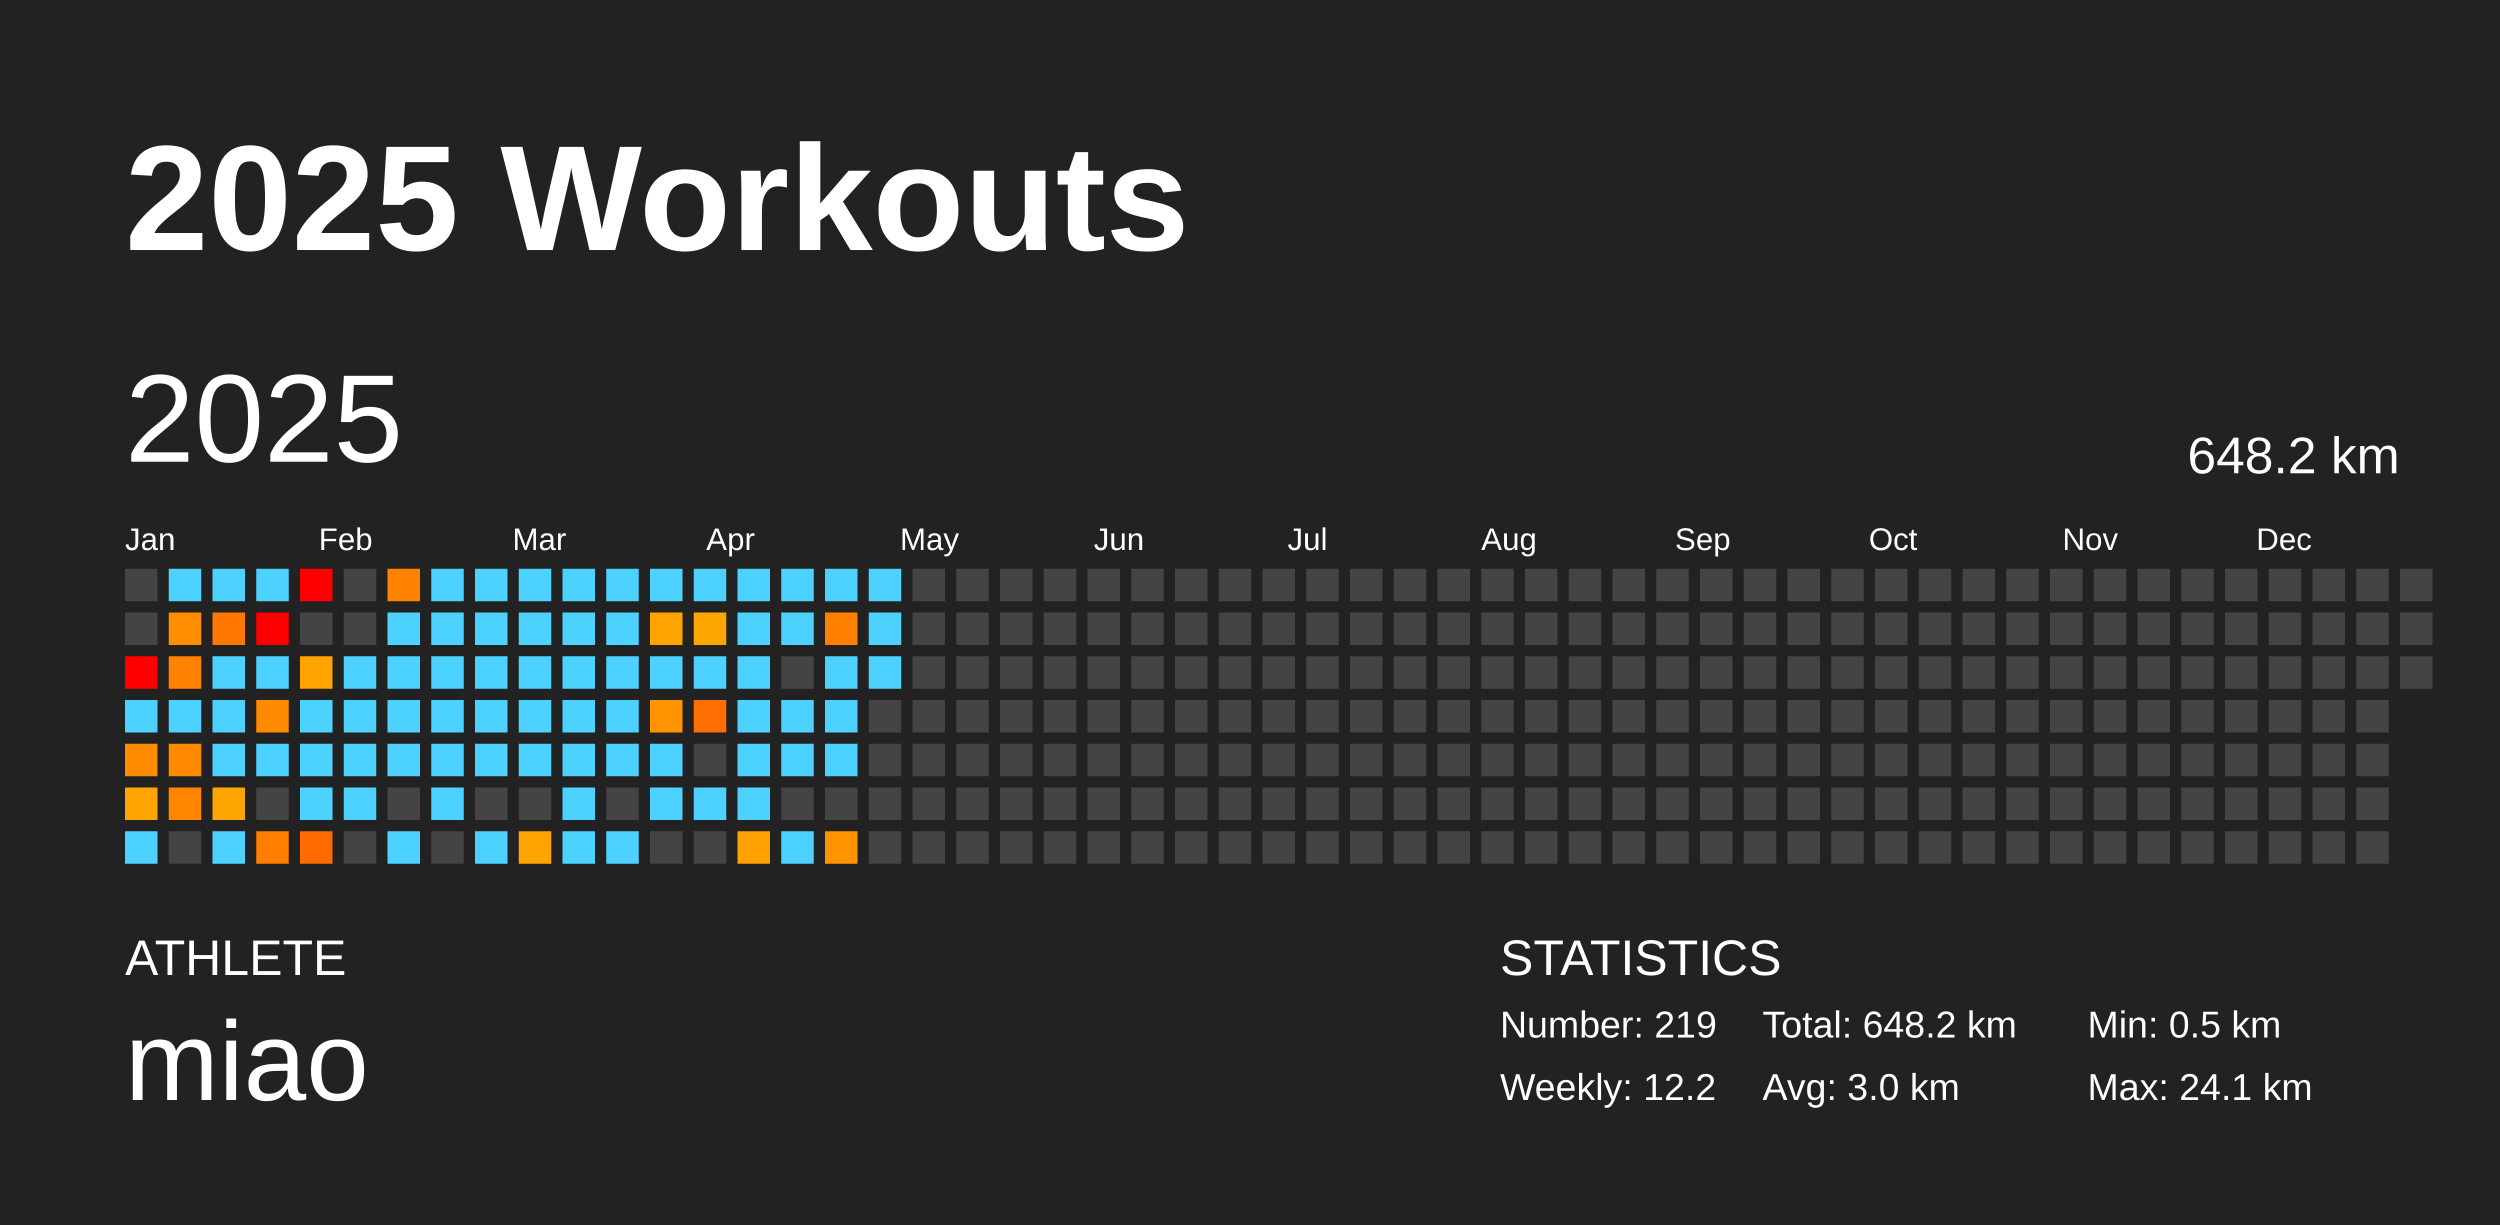
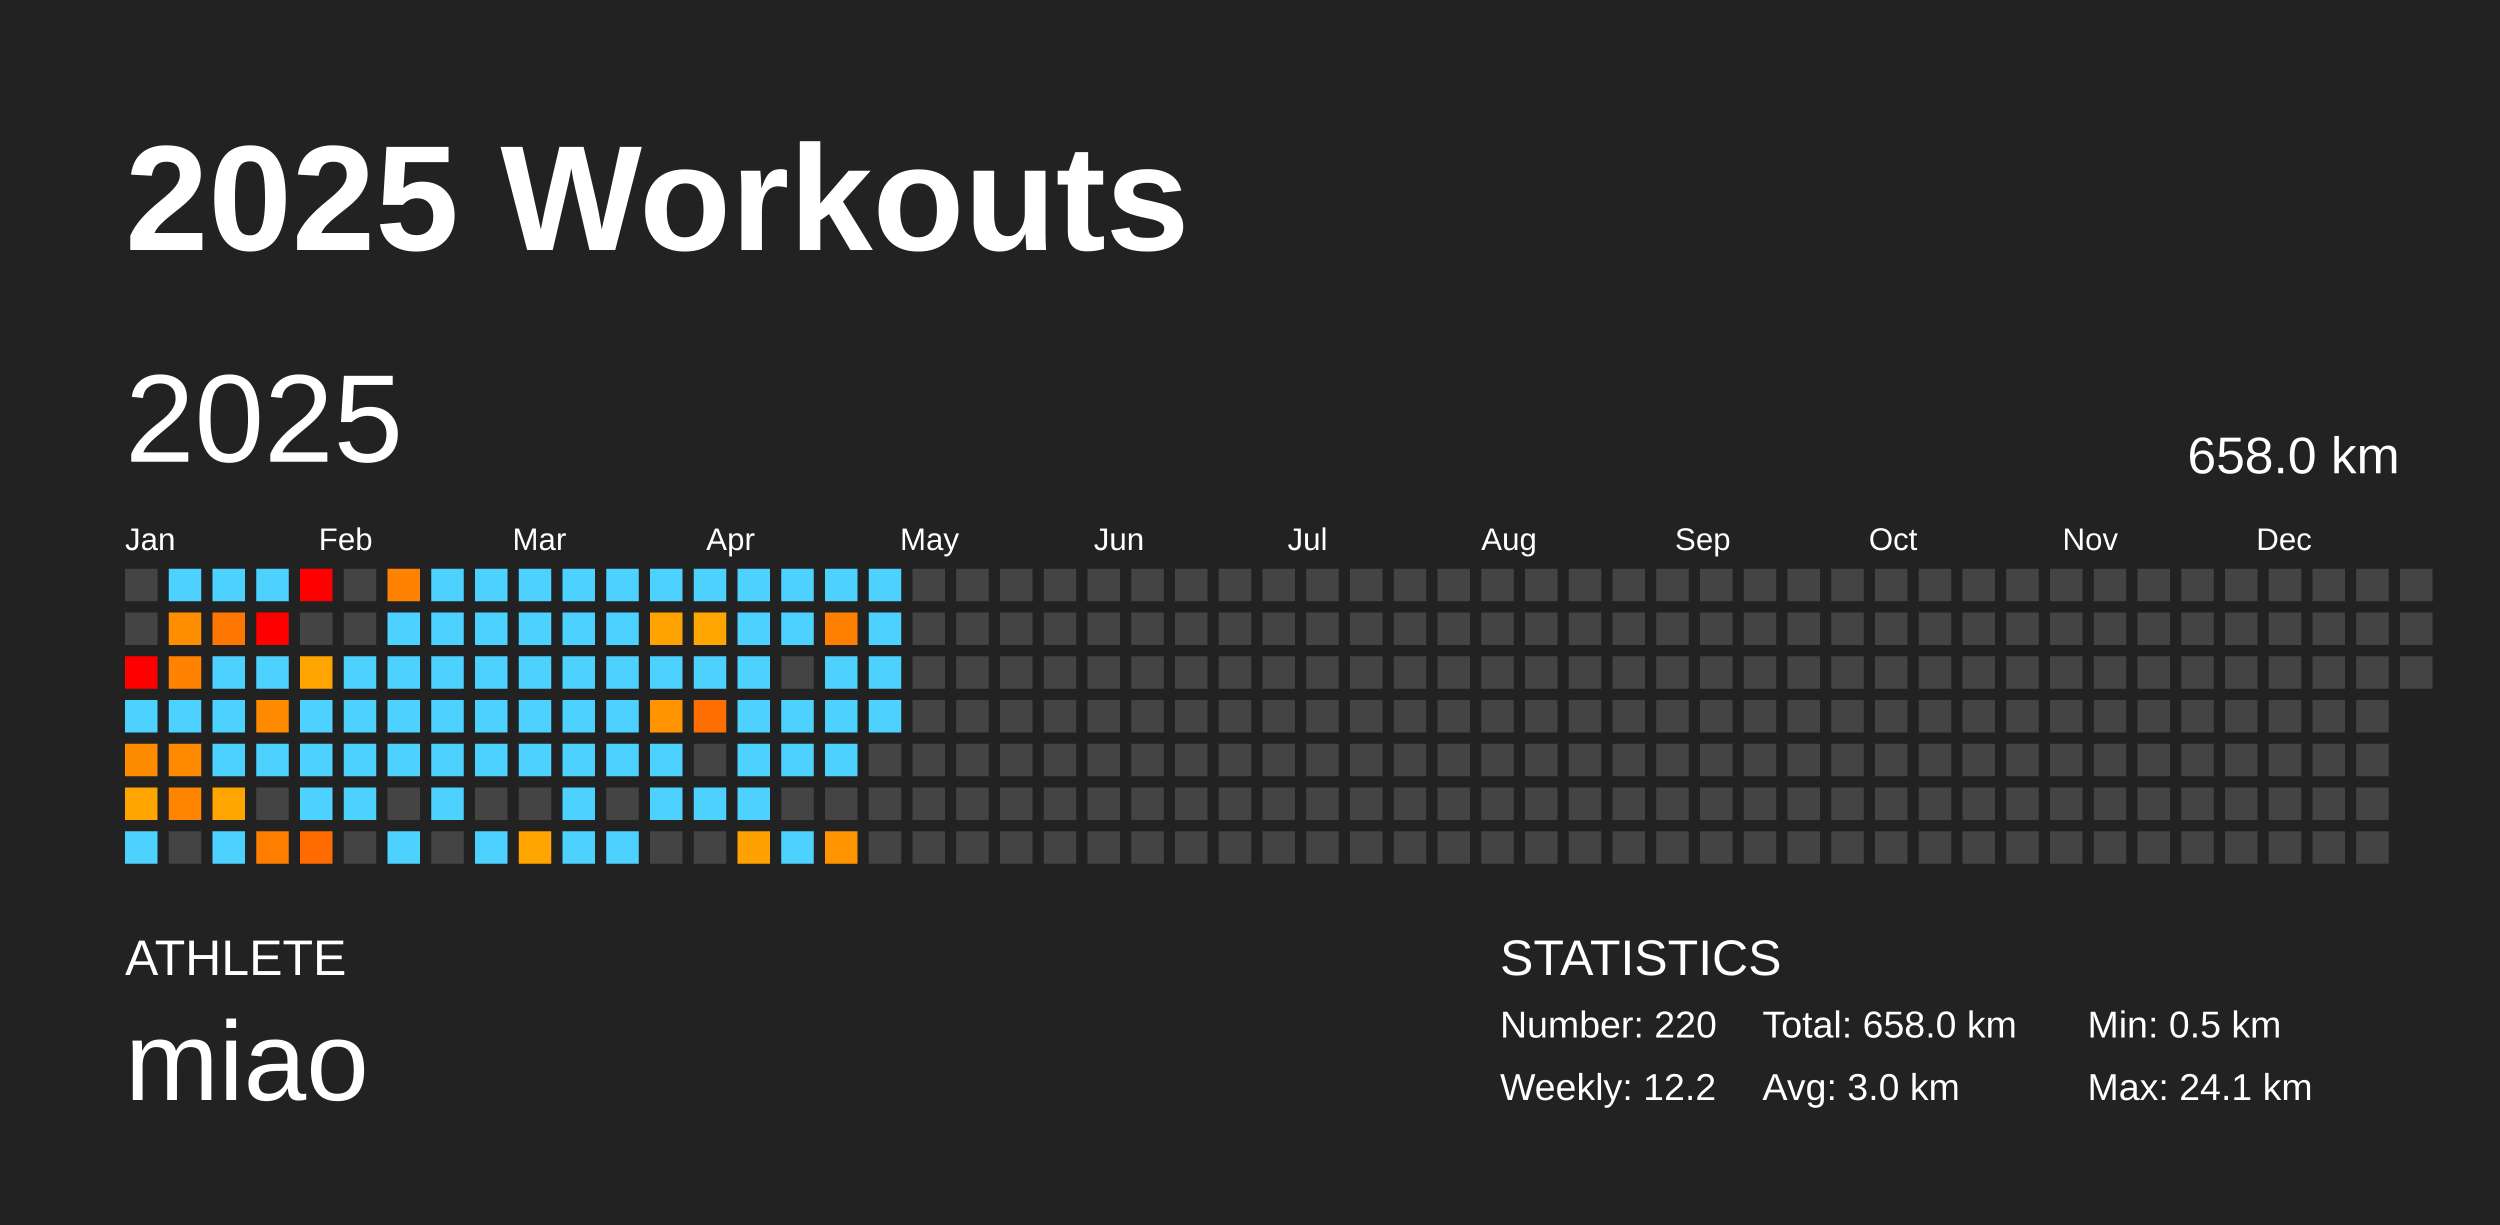
<svg xmlns="http://www.w3.org/2000/svg" baseProfile="full" height="98mm" version="1.1" viewBox="0,0,200,98" width="200mm">
  <defs />
  <rect fill="#222222" height="98" width="200" x="0" y="0" />
  <text fill="#FFFFFF" style="font-size:12px; font-family:Arial; font-weight:bold;" x="10" y="20">2025 Workouts</text>
  <text fill="#FFFFFF" style="font-size:4px; font-family:Arial" x="10" y="78">ATHLETE</text>
  <text fill="#FFFFFF" style="font-size:9px; font-family:Arial" x="10" y="88">miao</text>
  <text fill="#FFFFFF" style="font-size:4px; font-family:Arial" x="120" y="78">STATISTICS</text>
-   <text fill="#FFFFFF" style="font-size:3px; font-family:Arial" x="120" y="83">Number: 219</text>
+   <text fill="#FFFFFF" style="font-size:3px; font-family:Arial" x="120" y="83">Number: 220</text>
  <text fill="#FFFFFF" style="font-size:3px; font-family:Arial" x="120" y="88">Weekly: 12.2</text>
-   <text fill="#FFFFFF" style="font-size:3px; font-family:Arial" x="141" y="83">Total: 648.2 km</text>
+   <text fill="#FFFFFF" style="font-size:3px; font-family:Arial" x="141" y="83">Total: 658.0 km</text>
  <text fill="#FFFFFF" style="font-size:3px; font-family:Arial" x="141" y="88">Avg: 3.0 km</text>
  <text fill="#FFFFFF" style="font-size:3px; font-family:Arial" x="167" y="83">Min: 0.5 km</text>
  <text fill="#FFFFFF" style="font-size:3px; font-family:Arial" x="167" y="88">Max: 24.1 km</text>
  <text dominant-baseline="hanging" fill="#FFFFFF" style="font-size:10.0px; font-family:Arial;" x="10" y="30">2025</text>
-   <text dominant-baseline="hanging" fill="#FFFFFF" style="font-size:4.125px; font-family:Arial;" x="175" y="35">648.2 km</text>
+   <text dominant-baseline="hanging" fill="#FFFFFF" style="font-size:4.125px; font-family:Arial;" x="175" y="35">658.0 km</text>
  <text fill="#FFFFFF" style="font-size:2.5px; font-family:Arial" x="10.0" y="44">Jan</text>
  <text fill="#FFFFFF" style="font-size:2.5px; font-family:Arial" x="25.5" y="44">Feb</text>
  <text fill="#FFFFFF" style="font-size:2.5px; font-family:Arial" x="41.0" y="44">Mar</text>
  <text fill="#FFFFFF" style="font-size:2.5px; font-family:Arial" x="56.5" y="44">Apr</text>
  <text fill="#FFFFFF" style="font-size:2.5px; font-family:Arial" x="72.0" y="44">May</text>
  <text fill="#FFFFFF" style="font-size:2.5px; font-family:Arial" x="87.5" y="44">Jun</text>
  <text fill="#FFFFFF" style="font-size:2.5px; font-family:Arial" x="103.0" y="44">Jul</text>
  <text fill="#FFFFFF" style="font-size:2.5px; font-family:Arial" x="118.5" y="44">Aug</text>
  <text fill="#FFFFFF" style="font-size:2.5px; font-family:Arial" x="134.0" y="44">Sep</text>
  <text fill="#FFFFFF" style="font-size:2.5px; font-family:Arial" x="149.5" y="44">Oct</text>
  <text fill="#FFFFFF" style="font-size:2.5px; font-family:Arial" x="165.0" y="44">Nov</text>
  <text fill="#FFFFFF" style="font-size:2.5px; font-family:Arial" x="180.5" y="44">Dec</text>
  <rect fill="#444444" height="2.6" width="2.6" x="10.0" y="45.5" />
  <rect fill="#444444" height="2.6" width="2.6" x="10.0" y="49.0" />
  <rect fill="red" height="2.6" width="2.6" x="10.0" y="52.5" />
  <rect fill="#4dd2ff" height="2.6" width="2.6" x="10.0" y="56.0" />
  <rect fill="#ff8c00" height="2.6" width="2.6" x="10.0" y="59.5" />
  <rect fill="#ffa400" height="2.6" width="2.6" x="10.0" y="63.0" />
  <rect fill="#4dd2ff" height="2.6" width="2.6" x="10.0" y="66.5" />
  <rect fill="#4dd2ff" height="2.6" width="2.6" x="13.5" y="45.5" />
  <rect fill="#ff8d00" height="2.6" width="2.6" x="13.5" y="49.0" />
  <rect fill="#ff8200" height="2.6" width="2.6" x="13.5" y="52.5" />
  <rect fill="#4dd2ff" height="2.6" width="2.6" x="13.5" y="56.0" />
  <rect fill="#ff8a00" height="2.6" width="2.6" x="13.5" y="59.5" />
  <rect fill="#ff8400" height="2.6" width="2.6" x="13.5" y="63.0" />
  <rect fill="#444444" height="2.6" width="2.6" x="13.5" y="66.5" />
  <rect fill="#4dd2ff" height="2.6" width="2.6" x="17.0" y="45.5" />
  <rect fill="#ff7600" height="2.6" width="2.6" x="17.0" y="49.0" />
  <rect fill="#4dd2ff" height="2.6" width="2.6" x="17.0" y="52.5" />
  <rect fill="#4dd2ff" height="2.6" width="2.6" x="17.0" y="56.0" />
  <rect fill="#4dd2ff" height="2.6" width="2.6" x="17.0" y="59.5" />
  <rect fill="#ffa500" height="2.6" width="2.6" x="17.0" y="63.0" />
  <rect fill="#4dd2ff" height="2.6" width="2.6" x="17.0" y="66.5" />
  <rect fill="#4dd2ff" height="2.6" width="2.6" x="20.5" y="45.5" />
  <rect fill="red" height="2.6" width="2.6" x="20.5" y="49.0" />
  <rect fill="#4dd2ff" height="2.6" width="2.6" x="20.5" y="52.5" />
  <rect fill="#ff8a00" height="2.6" width="2.6" x="20.5" y="56.0" />
  <rect fill="#4dd2ff" height="2.6" width="2.6" x="20.5" y="59.5" />
  <rect fill="#444444" height="2.6" width="2.6" x="20.5" y="63.0" />
  <rect fill="#ff7e00" height="2.6" width="2.6" x="20.5" y="66.5" />
  <rect fill="red" height="2.6" width="2.6" x="24.0" y="45.5" />
  <rect fill="#444444" height="2.6" width="2.6" x="24.0" y="49.0" />
  <rect fill="#ffa400" height="2.6" width="2.6" x="24.0" y="52.5" />
  <rect fill="#4dd2ff" height="2.6" width="2.6" x="24.0" y="56.0" />
  <rect fill="#4dd2ff" height="2.6" width="2.6" x="24.0" y="59.5" />
  <rect fill="#4dd2ff" height="2.6" width="2.6" x="24.0" y="63.0" />
  <rect fill="#ff6b00" height="2.6" width="2.6" x="24.0" y="66.5" />
  <rect fill="#444444" height="2.6" width="2.6" x="27.5" y="45.5" />
  <rect fill="#444444" height="2.6" width="2.6" x="27.5" y="49.0" />
  <rect fill="#4dd2ff" height="2.6" width="2.6" x="27.5" y="52.5" />
  <rect fill="#4dd2ff" height="2.6" width="2.6" x="27.5" y="56.0" />
  <rect fill="#4dd2ff" height="2.6" width="2.6" x="27.5" y="59.5" />
  <rect fill="#4dd2ff" height="2.6" width="2.6" x="27.5" y="63.0" />
  <rect fill="#444444" height="2.6" width="2.6" x="27.5" y="66.5" />
  <rect fill="#ff8300" height="2.6" width="2.6" x="31.0" y="45.5" />
  <rect fill="#4dd2ff" height="2.6" width="2.6" x="31.0" y="49.0" />
  <rect fill="#4dd2ff" height="2.6" width="2.6" x="31.0" y="52.5" />
  <rect fill="#4dd2ff" height="2.6" width="2.6" x="31.0" y="56.0" />
  <rect fill="#4dd2ff" height="2.6" width="2.6" x="31.0" y="59.5" />
  <rect fill="#444444" height="2.6" width="2.6" x="31.0" y="63.0" />
  <rect fill="#4dd2ff" height="2.6" width="2.6" x="31.0" y="66.5" />
  <rect fill="#4dd2ff" height="2.6" width="2.6" x="34.5" y="45.5" />
  <rect fill="#4dd2ff" height="2.6" width="2.6" x="34.5" y="49.0" />
  <rect fill="#4dd2ff" height="2.6" width="2.6" x="34.5" y="52.5" />
  <rect fill="#4dd2ff" height="2.6" width="2.6" x="34.5" y="56.0" />
  <rect fill="#4dd2ff" height="2.6" width="2.6" x="34.5" y="59.5" />
  <rect fill="#4dd2ff" height="2.6" width="2.6" x="34.5" y="63.0" />
  <rect fill="#444444" height="2.6" width="2.6" x="34.5" y="66.5" />
  <rect fill="#4dd2ff" height="2.6" width="2.6" x="38.0" y="45.5" />
  <rect fill="#4dd2ff" height="2.6" width="2.6" x="38.0" y="49.0" />
  <rect fill="#4dd2ff" height="2.6" width="2.6" x="38.0" y="52.5" />
  <rect fill="#4dd2ff" height="2.6" width="2.6" x="38.0" y="56.0" />
  <rect fill="#4dd2ff" height="2.6" width="2.6" x="38.0" y="59.5" />
  <rect fill="#444444" height="2.6" width="2.6" x="38.0" y="63.0" />
  <rect fill="#4dd2ff" height="2.6" width="2.6" x="38.0" y="66.5" />
  <rect fill="#4dd2ff" height="2.6" width="2.6" x="41.5" y="45.5" />
  <rect fill="#4dd2ff" height="2.6" width="2.6" x="41.5" y="49.0" />
  <rect fill="#4dd2ff" height="2.6" width="2.6" x="41.5" y="52.5" />
  <rect fill="#4dd2ff" height="2.6" width="2.6" x="41.5" y="56.0" />
  <rect fill="#4dd2ff" height="2.6" width="2.6" x="41.5" y="59.5" />
  <rect fill="#444444" height="2.6" width="2.6" x="41.5" y="63.0" />
  <rect fill="#ffa400" height="2.6" width="2.6" x="41.5" y="66.5" />
  <rect fill="#4dd2ff" height="2.6" width="2.6" x="45.0" y="45.5" />
  <rect fill="#4dd2ff" height="2.6" width="2.6" x="45.0" y="49.0" />
  <rect fill="#4dd2ff" height="2.6" width="2.6" x="45.0" y="52.5" />
  <rect fill="#4dd2ff" height="2.6" width="2.6" x="45.0" y="56.0" />
  <rect fill="#4dd2ff" height="2.6" width="2.6" x="45.0" y="59.5" />
  <rect fill="#4dd2ff" height="2.6" width="2.6" x="45.0" y="63.0" />
  <rect fill="#4dd2ff" height="2.6" width="2.6" x="45.0" y="66.5" />
  <rect fill="#4dd2ff" height="2.6" width="2.6" x="48.5" y="45.5" />
  <rect fill="#4dd2ff" height="2.6" width="2.6" x="48.5" y="49.0" />
  <rect fill="#4dd2ff" height="2.6" width="2.6" x="48.5" y="52.5" />
  <rect fill="#4dd2ff" height="2.6" width="2.6" x="48.5" y="56.0" />
  <rect fill="#4dd2ff" height="2.6" width="2.6" x="48.5" y="59.5" />
  <rect fill="#444444" height="2.6" width="2.6" x="48.5" y="63.0" />
  <rect fill="#4dd2ff" height="2.6" width="2.6" x="48.5" y="66.5" />
  <rect fill="#4dd2ff" height="2.6" width="2.6" x="52.0" y="45.5" />
  <rect fill="#ffa300" height="2.6" width="2.6" x="52.0" y="49.0" />
  <rect fill="#4dd2ff" height="2.6" width="2.6" x="52.0" y="52.5" />
  <rect fill="#ff9400" height="2.6" width="2.6" x="52.0" y="56.0" />
  <rect fill="#4dd2ff" height="2.6" width="2.6" x="52.0" y="59.5" />
  <rect fill="#4dd2ff" height="2.6" width="2.6" x="52.0" y="63.0" />
  <rect fill="#444444" height="2.6" width="2.6" x="52.0" y="66.5" />
  <rect fill="#4dd2ff" height="2.6" width="2.6" x="55.5" y="45.5" />
  <rect fill="#ffa700" height="2.6" width="2.6" x="55.5" y="49.0" />
  <rect fill="#4dd2ff" height="2.6" width="2.6" x="55.5" y="52.5" />
  <rect fill="#ff6e00" height="2.6" width="2.6" x="55.5" y="56.0" />
  <rect fill="#444444" height="2.6" width="2.6" x="55.5" y="59.5" />
  <rect fill="#4dd2ff" height="2.6" width="2.6" x="55.5" y="63.0" />
  <rect fill="#444444" height="2.6" width="2.6" x="55.5" y="66.5" />
  <rect fill="#4dd2ff" height="2.6" width="2.6" x="59.0" y="45.5" />
  <rect fill="#4dd2ff" height="2.6" width="2.6" x="59.0" y="49.0" />
  <rect fill="#4dd2ff" height="2.6" width="2.6" x="59.0" y="52.5" />
  <rect fill="#4dd2ff" height="2.6" width="2.6" x="59.0" y="56.0" />
  <rect fill="#4dd2ff" height="2.6" width="2.6" x="59.0" y="59.5" />
  <rect fill="#4dd2ff" height="2.6" width="2.6" x="59.0" y="63.0" />
  <rect fill="#ffa100" height="2.6" width="2.6" x="59.0" y="66.5" />
  <rect fill="#4dd2ff" height="2.6" width="2.6" x="62.5" y="45.5" />
  <rect fill="#4dd2ff" height="2.6" width="2.6" x="62.5" y="49.0" />
  <rect fill="#444444" height="2.6" width="2.6" x="62.5" y="52.5" />
  <rect fill="#4dd2ff" height="2.6" width="2.6" x="62.5" y="56.0" />
  <rect fill="#4dd2ff" height="2.6" width="2.6" x="62.5" y="59.5" />
  <rect fill="#444444" height="2.6" width="2.6" x="62.5" y="63.0" />
  <rect fill="#4dd2ff" height="2.6" width="2.6" x="62.5" y="66.5" />
  <rect fill="#4dd2ff" height="2.6" width="2.6" x="66.0" y="45.5" />
  <rect fill="#ff7f00" height="2.6" width="2.6" x="66.0" y="49.0" />
  <rect fill="#4dd2ff" height="2.6" width="2.6" x="66.0" y="52.5" />
  <rect fill="#4dd2ff" height="2.6" width="2.6" x="66.0" y="56.0" />
  <rect fill="#4dd2ff" height="2.6" width="2.6" x="66.0" y="59.5" />
  <rect fill="#444444" height="2.6" width="2.6" x="66.0" y="63.0" />
  <rect fill="#ff9300" height="2.6" width="2.6" x="66.0" y="66.5" />
  <rect fill="#4dd2ff" height="2.6" width="2.6" x="69.5" y="45.5" />
  <rect fill="#4dd2ff" height="2.6" width="2.6" x="69.5" y="49.0" />
  <rect fill="#4dd2ff" height="2.6" width="2.6" x="69.5" y="52.5" />
-   <rect fill="#444444" height="2.6" width="2.6" x="69.5" y="56.0" />
+   <rect fill="#4dd2ff" height="2.6" width="2.6" x="69.5" y="56.0" />
  <rect fill="#444444" height="2.6" width="2.6" x="69.5" y="59.5" />
  <rect fill="#444444" height="2.6" width="2.6" x="69.5" y="63.0" />
  <rect fill="#444444" height="2.6" width="2.6" x="69.5" y="66.5" />
  <rect fill="#444444" height="2.6" width="2.6" x="73.0" y="45.5" />
  <rect fill="#444444" height="2.6" width="2.6" x="73.0" y="49.0" />
  <rect fill="#444444" height="2.6" width="2.6" x="73.0" y="52.5" />
  <rect fill="#444444" height="2.6" width="2.6" x="73.0" y="56.0" />
  <rect fill="#444444" height="2.6" width="2.6" x="73.0" y="59.5" />
  <rect fill="#444444" height="2.6" width="2.6" x="73.0" y="63.0" />
  <rect fill="#444444" height="2.6" width="2.6" x="73.0" y="66.5" />
  <rect fill="#444444" height="2.6" width="2.6" x="76.5" y="45.5" />
  <rect fill="#444444" height="2.6" width="2.6" x="76.5" y="49.0" />
  <rect fill="#444444" height="2.6" width="2.6" x="76.5" y="52.5" />
  <rect fill="#444444" height="2.6" width="2.6" x="76.5" y="56.0" />
  <rect fill="#444444" height="2.6" width="2.6" x="76.5" y="59.5" />
  <rect fill="#444444" height="2.6" width="2.6" x="76.5" y="63.0" />
  <rect fill="#444444" height="2.6" width="2.6" x="76.5" y="66.5" />
  <rect fill="#444444" height="2.6" width="2.6" x="80.0" y="45.5" />
  <rect fill="#444444" height="2.6" width="2.6" x="80.0" y="49.0" />
  <rect fill="#444444" height="2.6" width="2.6" x="80.0" y="52.5" />
  <rect fill="#444444" height="2.6" width="2.6" x="80.0" y="56.0" />
  <rect fill="#444444" height="2.6" width="2.6" x="80.0" y="59.5" />
  <rect fill="#444444" height="2.6" width="2.6" x="80.0" y="63.0" />
  <rect fill="#444444" height="2.6" width="2.6" x="80.0" y="66.5" />
  <rect fill="#444444" height="2.6" width="2.6" x="83.5" y="45.5" />
  <rect fill="#444444" height="2.6" width="2.6" x="83.5" y="49.0" />
  <rect fill="#444444" height="2.6" width="2.6" x="83.5" y="52.5" />
  <rect fill="#444444" height="2.6" width="2.6" x="83.5" y="56.0" />
  <rect fill="#444444" height="2.6" width="2.6" x="83.5" y="59.5" />
  <rect fill="#444444" height="2.6" width="2.6" x="83.5" y="63.0" />
  <rect fill="#444444" height="2.6" width="2.6" x="83.5" y="66.5" />
  <rect fill="#444444" height="2.6" width="2.6" x="87.0" y="45.5" />
  <rect fill="#444444" height="2.6" width="2.6" x="87.0" y="49.0" />
  <rect fill="#444444" height="2.6" width="2.6" x="87.0" y="52.5" />
  <rect fill="#444444" height="2.6" width="2.6" x="87.0" y="56.0" />
  <rect fill="#444444" height="2.6" width="2.6" x="87.0" y="59.5" />
  <rect fill="#444444" height="2.6" width="2.6" x="87.0" y="63.0" />
  <rect fill="#444444" height="2.6" width="2.6" x="87.0" y="66.5" />
  <rect fill="#444444" height="2.6" width="2.6" x="90.5" y="45.5" />
  <rect fill="#444444" height="2.6" width="2.6" x="90.5" y="49.0" />
  <rect fill="#444444" height="2.6" width="2.6" x="90.5" y="52.5" />
  <rect fill="#444444" height="2.6" width="2.6" x="90.5" y="56.0" />
  <rect fill="#444444" height="2.6" width="2.6" x="90.5" y="59.5" />
  <rect fill="#444444" height="2.6" width="2.6" x="90.5" y="63.0" />
  <rect fill="#444444" height="2.6" width="2.6" x="90.5" y="66.5" />
  <rect fill="#444444" height="2.6" width="2.6" x="94.0" y="45.5" />
  <rect fill="#444444" height="2.6" width="2.6" x="94.0" y="49.0" />
  <rect fill="#444444" height="2.6" width="2.6" x="94.0" y="52.5" />
  <rect fill="#444444" height="2.6" width="2.6" x="94.0" y="56.0" />
  <rect fill="#444444" height="2.6" width="2.6" x="94.0" y="59.5" />
  <rect fill="#444444" height="2.6" width="2.6" x="94.0" y="63.0" />
  <rect fill="#444444" height="2.6" width="2.6" x="94.0" y="66.5" />
  <rect fill="#444444" height="2.6" width="2.6" x="97.5" y="45.5" />
  <rect fill="#444444" height="2.6" width="2.6" x="97.5" y="49.0" />
  <rect fill="#444444" height="2.6" width="2.6" x="97.5" y="52.5" />
  <rect fill="#444444" height="2.6" width="2.6" x="97.5" y="56.0" />
  <rect fill="#444444" height="2.6" width="2.6" x="97.5" y="59.5" />
  <rect fill="#444444" height="2.6" width="2.6" x="97.5" y="63.0" />
  <rect fill="#444444" height="2.6" width="2.6" x="97.5" y="66.5" />
  <rect fill="#444444" height="2.6" width="2.6" x="101.0" y="45.5" />
  <rect fill="#444444" height="2.6" width="2.6" x="101.0" y="49.0" />
  <rect fill="#444444" height="2.6" width="2.6" x="101.0" y="52.5" />
  <rect fill="#444444" height="2.6" width="2.6" x="101.0" y="56.0" />
  <rect fill="#444444" height="2.6" width="2.6" x="101.0" y="59.5" />
  <rect fill="#444444" height="2.6" width="2.6" x="101.0" y="63.0" />
  <rect fill="#444444" height="2.6" width="2.6" x="101.0" y="66.5" />
  <rect fill="#444444" height="2.6" width="2.6" x="104.5" y="45.5" />
  <rect fill="#444444" height="2.6" width="2.6" x="104.5" y="49.0" />
  <rect fill="#444444" height="2.6" width="2.6" x="104.5" y="52.5" />
  <rect fill="#444444" height="2.6" width="2.6" x="104.5" y="56.0" />
  <rect fill="#444444" height="2.6" width="2.6" x="104.5" y="59.5" />
  <rect fill="#444444" height="2.6" width="2.6" x="104.5" y="63.0" />
  <rect fill="#444444" height="2.6" width="2.6" x="104.5" y="66.5" />
  <rect fill="#444444" height="2.6" width="2.6" x="108.0" y="45.5" />
  <rect fill="#444444" height="2.6" width="2.6" x="108.0" y="49.0" />
  <rect fill="#444444" height="2.6" width="2.6" x="108.0" y="52.5" />
  <rect fill="#444444" height="2.6" width="2.6" x="108.0" y="56.0" />
  <rect fill="#444444" height="2.6" width="2.6" x="108.0" y="59.5" />
  <rect fill="#444444" height="2.6" width="2.6" x="108.0" y="63.0" />
  <rect fill="#444444" height="2.6" width="2.6" x="108.0" y="66.5" />
  <rect fill="#444444" height="2.6" width="2.6" x="111.5" y="45.5" />
  <rect fill="#444444" height="2.6" width="2.6" x="111.5" y="49.0" />
  <rect fill="#444444" height="2.6" width="2.6" x="111.5" y="52.5" />
  <rect fill="#444444" height="2.6" width="2.6" x="111.5" y="56.0" />
  <rect fill="#444444" height="2.6" width="2.6" x="111.5" y="59.5" />
  <rect fill="#444444" height="2.6" width="2.6" x="111.5" y="63.0" />
  <rect fill="#444444" height="2.6" width="2.6" x="111.5" y="66.5" />
  <rect fill="#444444" height="2.6" width="2.6" x="115.0" y="45.5" />
  <rect fill="#444444" height="2.6" width="2.6" x="115.0" y="49.0" />
  <rect fill="#444444" height="2.6" width="2.6" x="115.0" y="52.5" />
  <rect fill="#444444" height="2.6" width="2.6" x="115.0" y="56.0" />
  <rect fill="#444444" height="2.6" width="2.6" x="115.0" y="59.5" />
  <rect fill="#444444" height="2.6" width="2.6" x="115.0" y="63.0" />
  <rect fill="#444444" height="2.6" width="2.6" x="115.0" y="66.5" />
  <rect fill="#444444" height="2.6" width="2.6" x="118.5" y="45.5" />
  <rect fill="#444444" height="2.6" width="2.6" x="118.5" y="49.0" />
  <rect fill="#444444" height="2.6" width="2.6" x="118.5" y="52.5" />
  <rect fill="#444444" height="2.6" width="2.6" x="118.5" y="56.0" />
  <rect fill="#444444" height="2.6" width="2.6" x="118.5" y="59.5" />
  <rect fill="#444444" height="2.6" width="2.6" x="118.5" y="63.0" />
  <rect fill="#444444" height="2.6" width="2.6" x="118.5" y="66.5" />
  <rect fill="#444444" height="2.6" width="2.6" x="122.0" y="45.5" />
  <rect fill="#444444" height="2.6" width="2.6" x="122.0" y="49.0" />
  <rect fill="#444444" height="2.6" width="2.6" x="122.0" y="52.5" />
  <rect fill="#444444" height="2.6" width="2.6" x="122.0" y="56.0" />
  <rect fill="#444444" height="2.6" width="2.6" x="122.0" y="59.5" />
  <rect fill="#444444" height="2.6" width="2.6" x="122.0" y="63.0" />
  <rect fill="#444444" height="2.6" width="2.6" x="122.0" y="66.5" />
  <rect fill="#444444" height="2.6" width="2.6" x="125.5" y="45.5" />
  <rect fill="#444444" height="2.6" width="2.6" x="125.5" y="49.0" />
  <rect fill="#444444" height="2.6" width="2.6" x="125.5" y="52.5" />
  <rect fill="#444444" height="2.6" width="2.6" x="125.5" y="56.0" />
  <rect fill="#444444" height="2.6" width="2.6" x="125.5" y="59.5" />
  <rect fill="#444444" height="2.6" width="2.6" x="125.5" y="63.0" />
  <rect fill="#444444" height="2.6" width="2.6" x="125.5" y="66.5" />
  <rect fill="#444444" height="2.6" width="2.6" x="129.0" y="45.5" />
  <rect fill="#444444" height="2.6" width="2.6" x="129.0" y="49.0" />
  <rect fill="#444444" height="2.6" width="2.6" x="129.0" y="52.5" />
  <rect fill="#444444" height="2.6" width="2.6" x="129.0" y="56.0" />
  <rect fill="#444444" height="2.6" width="2.6" x="129.0" y="59.5" />
  <rect fill="#444444" height="2.6" width="2.6" x="129.0" y="63.0" />
  <rect fill="#444444" height="2.6" width="2.6" x="129.0" y="66.5" />
  <rect fill="#444444" height="2.6" width="2.6" x="132.5" y="45.5" />
  <rect fill="#444444" height="2.6" width="2.6" x="132.5" y="49.0" />
  <rect fill="#444444" height="2.6" width="2.6" x="132.5" y="52.5" />
  <rect fill="#444444" height="2.6" width="2.6" x="132.5" y="56.0" />
  <rect fill="#444444" height="2.6" width="2.6" x="132.5" y="59.5" />
  <rect fill="#444444" height="2.6" width="2.6" x="132.5" y="63.0" />
  <rect fill="#444444" height="2.6" width="2.6" x="132.5" y="66.5" />
  <rect fill="#444444" height="2.6" width="2.6" x="136.0" y="45.5" />
  <rect fill="#444444" height="2.6" width="2.6" x="136.0" y="49.0" />
  <rect fill="#444444" height="2.6" width="2.6" x="136.0" y="52.5" />
  <rect fill="#444444" height="2.6" width="2.6" x="136.0" y="56.0" />
  <rect fill="#444444" height="2.6" width="2.6" x="136.0" y="59.5" />
  <rect fill="#444444" height="2.6" width="2.6" x="136.0" y="63.0" />
  <rect fill="#444444" height="2.6" width="2.6" x="136.0" y="66.5" />
  <rect fill="#444444" height="2.6" width="2.6" x="139.5" y="45.5" />
  <rect fill="#444444" height="2.6" width="2.6" x="139.5" y="49.0" />
  <rect fill="#444444" height="2.6" width="2.6" x="139.5" y="52.5" />
  <rect fill="#444444" height="2.6" width="2.6" x="139.5" y="56.0" />
  <rect fill="#444444" height="2.6" width="2.6" x="139.5" y="59.5" />
  <rect fill="#444444" height="2.6" width="2.6" x="139.5" y="63.0" />
  <rect fill="#444444" height="2.6" width="2.6" x="139.5" y="66.5" />
  <rect fill="#444444" height="2.6" width="2.6" x="143.0" y="45.5" />
  <rect fill="#444444" height="2.6" width="2.6" x="143.0" y="49.0" />
  <rect fill="#444444" height="2.6" width="2.6" x="143.0" y="52.5" />
  <rect fill="#444444" height="2.6" width="2.6" x="143.0" y="56.0" />
  <rect fill="#444444" height="2.6" width="2.6" x="143.0" y="59.5" />
  <rect fill="#444444" height="2.6" width="2.6" x="143.0" y="63.0" />
  <rect fill="#444444" height="2.6" width="2.6" x="143.0" y="66.5" />
  <rect fill="#444444" height="2.6" width="2.6" x="146.5" y="45.5" />
  <rect fill="#444444" height="2.6" width="2.6" x="146.5" y="49.0" />
  <rect fill="#444444" height="2.6" width="2.6" x="146.5" y="52.5" />
  <rect fill="#444444" height="2.6" width="2.6" x="146.5" y="56.0" />
  <rect fill="#444444" height="2.6" width="2.6" x="146.5" y="59.5" />
  <rect fill="#444444" height="2.6" width="2.6" x="146.5" y="63.0" />
  <rect fill="#444444" height="2.6" width="2.6" x="146.5" y="66.5" />
  <rect fill="#444444" height="2.6" width="2.6" x="150.0" y="45.5" />
  <rect fill="#444444" height="2.6" width="2.6" x="150.0" y="49.0" />
  <rect fill="#444444" height="2.6" width="2.6" x="150.0" y="52.5" />
  <rect fill="#444444" height="2.6" width="2.6" x="150.0" y="56.0" />
  <rect fill="#444444" height="2.6" width="2.6" x="150.0" y="59.5" />
  <rect fill="#444444" height="2.6" width="2.6" x="150.0" y="63.0" />
  <rect fill="#444444" height="2.6" width="2.6" x="150.0" y="66.5" />
  <rect fill="#444444" height="2.6" width="2.6" x="153.5" y="45.5" />
  <rect fill="#444444" height="2.6" width="2.6" x="153.5" y="49.0" />
  <rect fill="#444444" height="2.6" width="2.6" x="153.5" y="52.5" />
  <rect fill="#444444" height="2.6" width="2.6" x="153.5" y="56.0" />
  <rect fill="#444444" height="2.6" width="2.6" x="153.5" y="59.5" />
  <rect fill="#444444" height="2.6" width="2.6" x="153.5" y="63.0" />
  <rect fill="#444444" height="2.6" width="2.6" x="153.5" y="66.5" />
  <rect fill="#444444" height="2.6" width="2.6" x="157.0" y="45.5" />
  <rect fill="#444444" height="2.6" width="2.6" x="157.0" y="49.0" />
  <rect fill="#444444" height="2.6" width="2.6" x="157.0" y="52.5" />
  <rect fill="#444444" height="2.6" width="2.6" x="157.0" y="56.0" />
  <rect fill="#444444" height="2.6" width="2.6" x="157.0" y="59.5" />
  <rect fill="#444444" height="2.6" width="2.6" x="157.0" y="63.0" />
  <rect fill="#444444" height="2.6" width="2.6" x="157.0" y="66.5" />
  <rect fill="#444444" height="2.6" width="2.6" x="160.5" y="45.5" />
  <rect fill="#444444" height="2.6" width="2.6" x="160.5" y="49.0" />
  <rect fill="#444444" height="2.6" width="2.6" x="160.5" y="52.5" />
  <rect fill="#444444" height="2.6" width="2.6" x="160.5" y="56.0" />
  <rect fill="#444444" height="2.6" width="2.6" x="160.5" y="59.5" />
  <rect fill="#444444" height="2.6" width="2.6" x="160.5" y="63.0" />
  <rect fill="#444444" height="2.6" width="2.6" x="160.5" y="66.5" />
  <rect fill="#444444" height="2.6" width="2.6" x="164.0" y="45.5" />
  <rect fill="#444444" height="2.6" width="2.6" x="164.0" y="49.0" />
  <rect fill="#444444" height="2.6" width="2.6" x="164.0" y="52.5" />
  <rect fill="#444444" height="2.6" width="2.6" x="164.0" y="56.0" />
  <rect fill="#444444" height="2.6" width="2.6" x="164.0" y="59.5" />
  <rect fill="#444444" height="2.6" width="2.6" x="164.0" y="63.0" />
  <rect fill="#444444" height="2.6" width="2.6" x="164.0" y="66.5" />
  <rect fill="#444444" height="2.6" width="2.6" x="167.5" y="45.5" />
  <rect fill="#444444" height="2.6" width="2.6" x="167.5" y="49.0" />
  <rect fill="#444444" height="2.6" width="2.6" x="167.5" y="52.5" />
  <rect fill="#444444" height="2.6" width="2.6" x="167.5" y="56.0" />
  <rect fill="#444444" height="2.6" width="2.6" x="167.5" y="59.5" />
  <rect fill="#444444" height="2.6" width="2.6" x="167.5" y="63.0" />
  <rect fill="#444444" height="2.6" width="2.6" x="167.5" y="66.5" />
  <rect fill="#444444" height="2.6" width="2.6" x="171.0" y="45.5" />
  <rect fill="#444444" height="2.6" width="2.6" x="171.0" y="49.0" />
  <rect fill="#444444" height="2.6" width="2.6" x="171.0" y="52.5" />
  <rect fill="#444444" height="2.6" width="2.6" x="171.0" y="56.0" />
  <rect fill="#444444" height="2.6" width="2.6" x="171.0" y="59.5" />
  <rect fill="#444444" height="2.6" width="2.6" x="171.0" y="63.0" />
  <rect fill="#444444" height="2.6" width="2.6" x="171.0" y="66.5" />
  <rect fill="#444444" height="2.6" width="2.6" x="174.5" y="45.5" />
  <rect fill="#444444" height="2.6" width="2.6" x="174.5" y="49.0" />
  <rect fill="#444444" height="2.6" width="2.6" x="174.5" y="52.5" />
  <rect fill="#444444" height="2.6" width="2.6" x="174.5" y="56.0" />
  <rect fill="#444444" height="2.6" width="2.6" x="174.5" y="59.5" />
  <rect fill="#444444" height="2.6" width="2.6" x="174.5" y="63.0" />
  <rect fill="#444444" height="2.6" width="2.6" x="174.5" y="66.5" />
  <rect fill="#444444" height="2.6" width="2.6" x="178.0" y="45.5" />
  <rect fill="#444444" height="2.6" width="2.6" x="178.0" y="49.0" />
  <rect fill="#444444" height="2.6" width="2.6" x="178.0" y="52.5" />
  <rect fill="#444444" height="2.6" width="2.6" x="178.0" y="56.0" />
  <rect fill="#444444" height="2.6" width="2.6" x="178.0" y="59.5" />
  <rect fill="#444444" height="2.6" width="2.6" x="178.0" y="63.0" />
  <rect fill="#444444" height="2.6" width="2.6" x="178.0" y="66.5" />
  <rect fill="#444444" height="2.6" width="2.6" x="181.5" y="45.5" />
  <rect fill="#444444" height="2.6" width="2.6" x="181.5" y="49.0" />
  <rect fill="#444444" height="2.6" width="2.6" x="181.5" y="52.5" />
  <rect fill="#444444" height="2.6" width="2.6" x="181.5" y="56.0" />
  <rect fill="#444444" height="2.6" width="2.6" x="181.5" y="59.5" />
  <rect fill="#444444" height="2.6" width="2.6" x="181.5" y="63.0" />
  <rect fill="#444444" height="2.6" width="2.6" x="181.5" y="66.5" />
  <rect fill="#444444" height="2.6" width="2.6" x="185.0" y="45.5" />
  <rect fill="#444444" height="2.6" width="2.6" x="185.0" y="49.0" />
  <rect fill="#444444" height="2.6" width="2.6" x="185.0" y="52.5" />
  <rect fill="#444444" height="2.6" width="2.6" x="185.0" y="56.0" />
  <rect fill="#444444" height="2.6" width="2.6" x="185.0" y="59.5" />
  <rect fill="#444444" height="2.6" width="2.6" x="185.0" y="63.0" />
  <rect fill="#444444" height="2.6" width="2.6" x="185.0" y="66.5" />
  <rect fill="#444444" height="2.6" width="2.6" x="188.5" y="45.5" />
  <rect fill="#444444" height="2.6" width="2.6" x="188.5" y="49.0" />
  <rect fill="#444444" height="2.6" width="2.6" x="188.5" y="52.5" />
  <rect fill="#444444" height="2.6" width="2.6" x="188.5" y="56.0" />
  <rect fill="#444444" height="2.6" width="2.6" x="188.5" y="59.5" />
  <rect fill="#444444" height="2.6" width="2.6" x="188.5" y="63.0" />
  <rect fill="#444444" height="2.6" width="2.6" x="188.5" y="66.5" />
  <rect fill="#444444" height="2.6" width="2.6" x="192.0" y="45.5" />
  <rect fill="#444444" height="2.6" width="2.6" x="192.0" y="49.0" />
  <rect fill="#444444" height="2.6" width="2.6" x="192.0" y="52.5" />
</svg>
